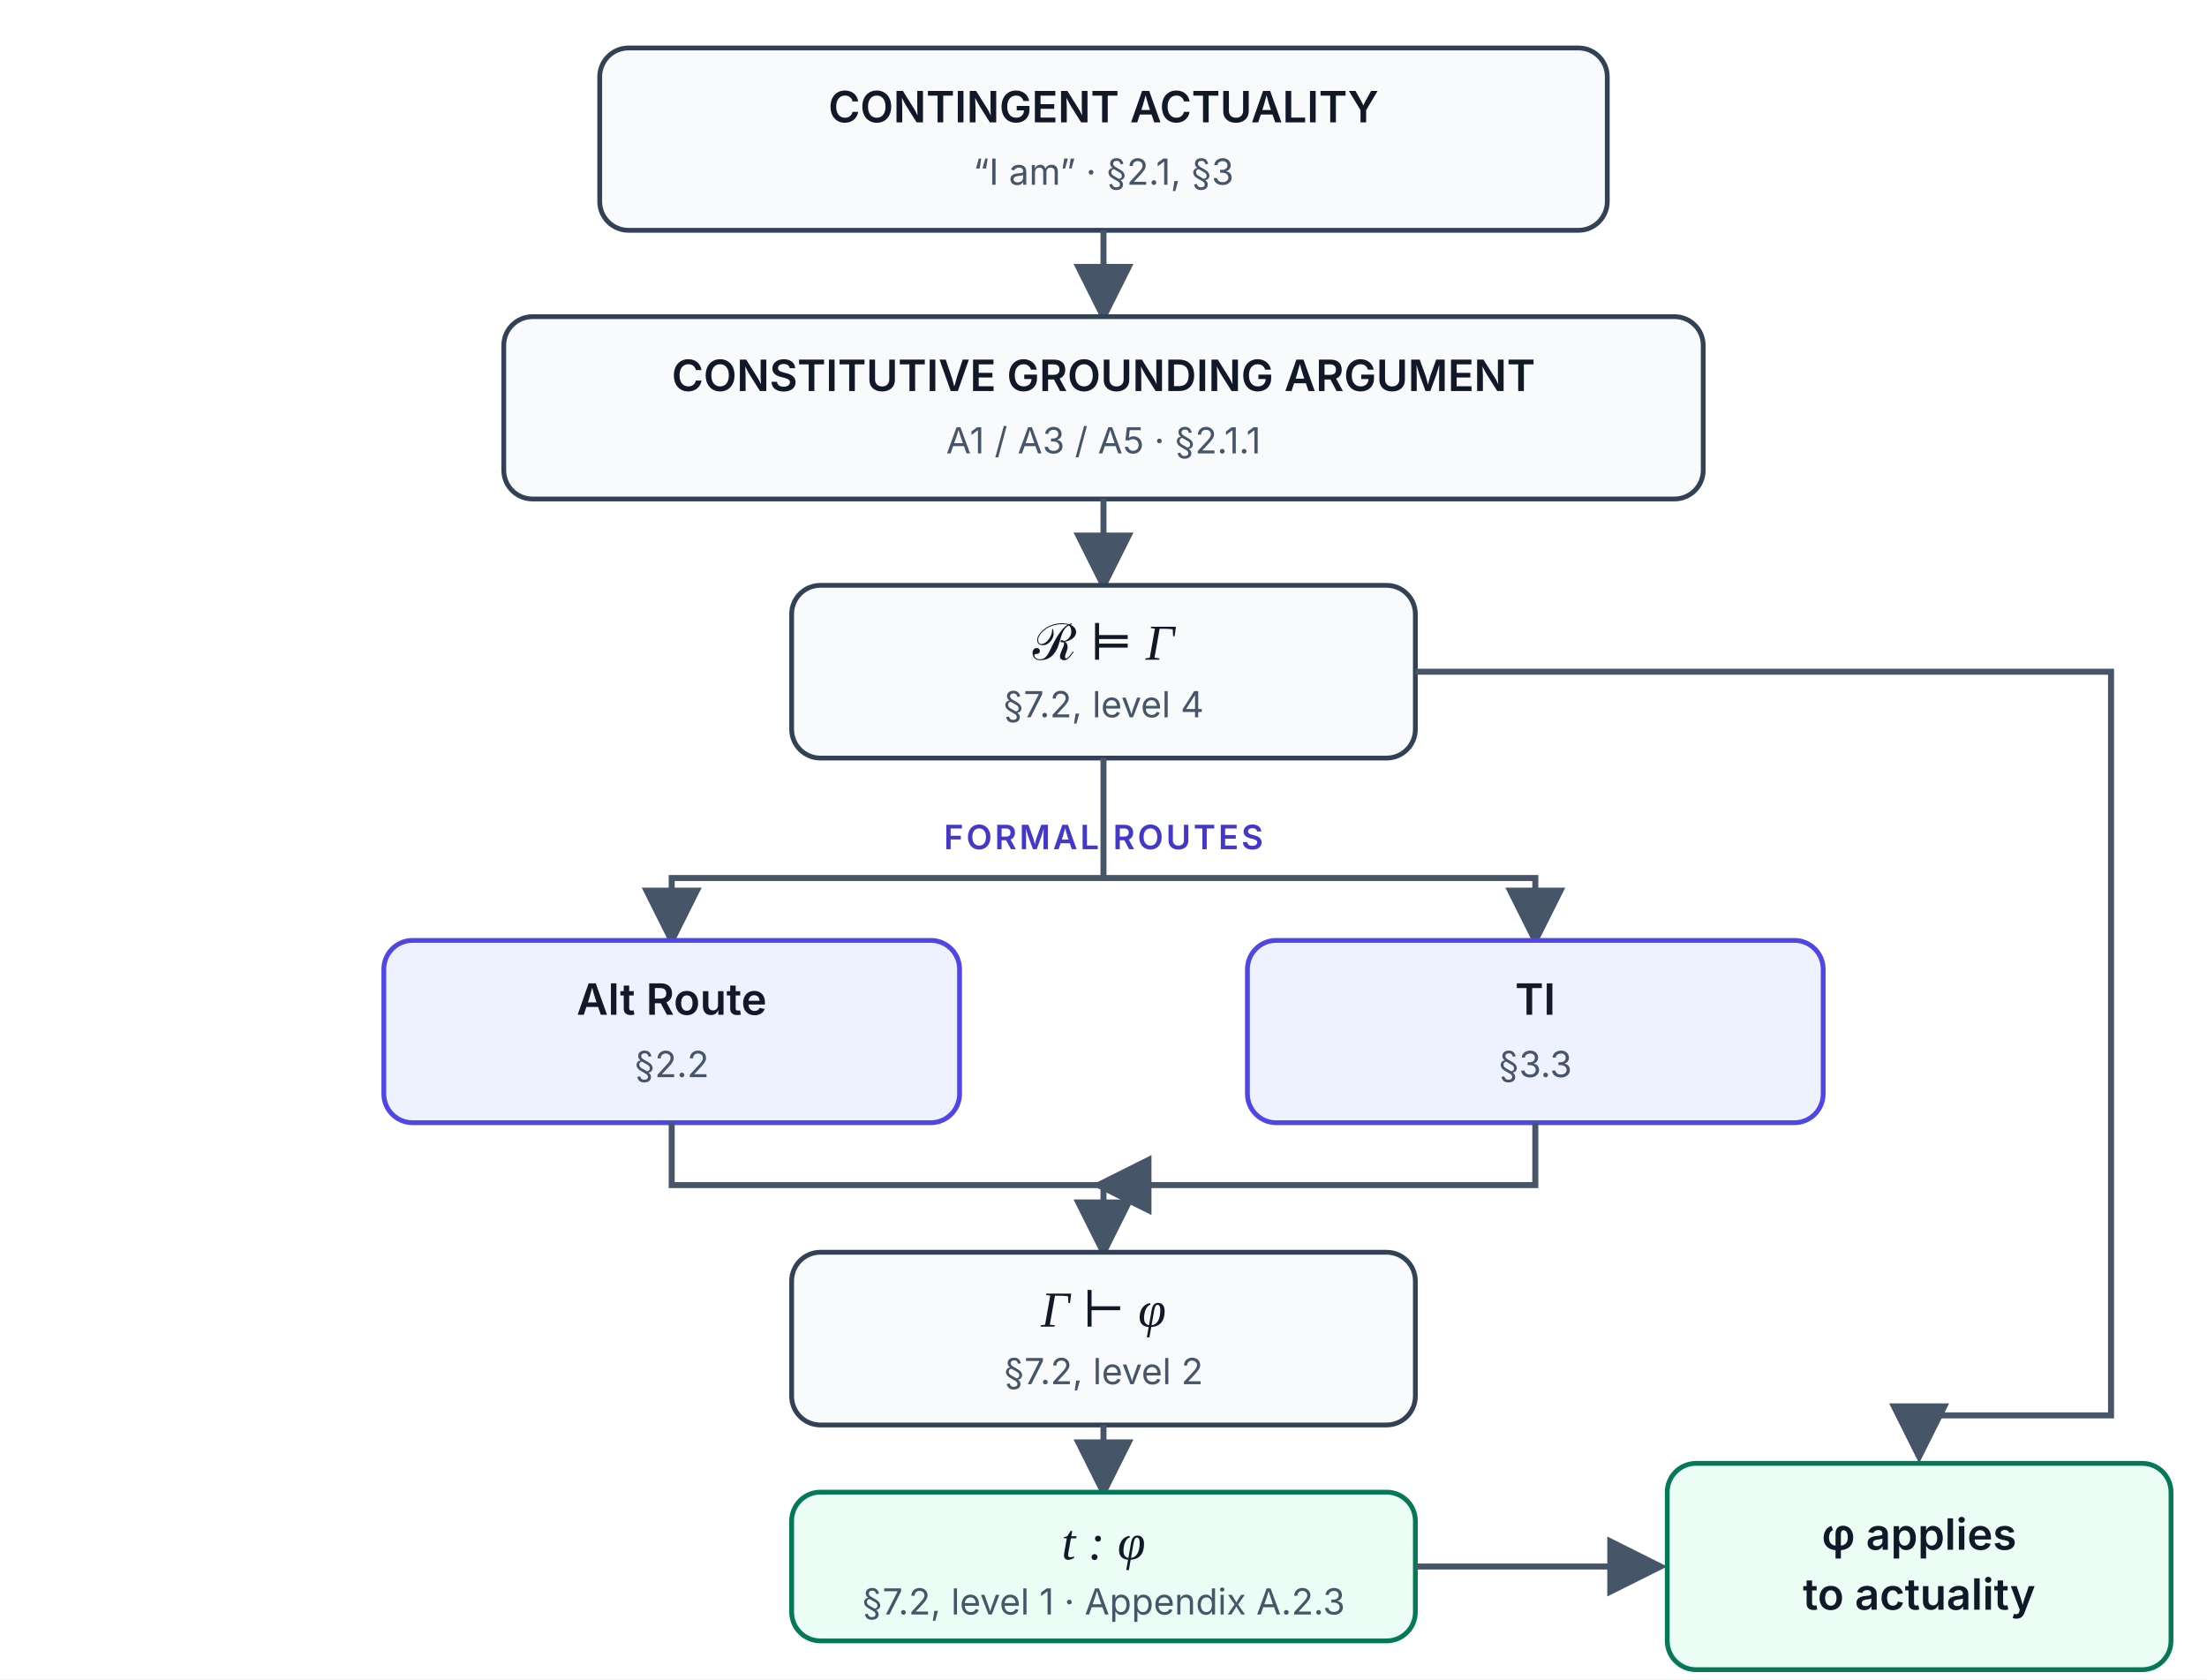
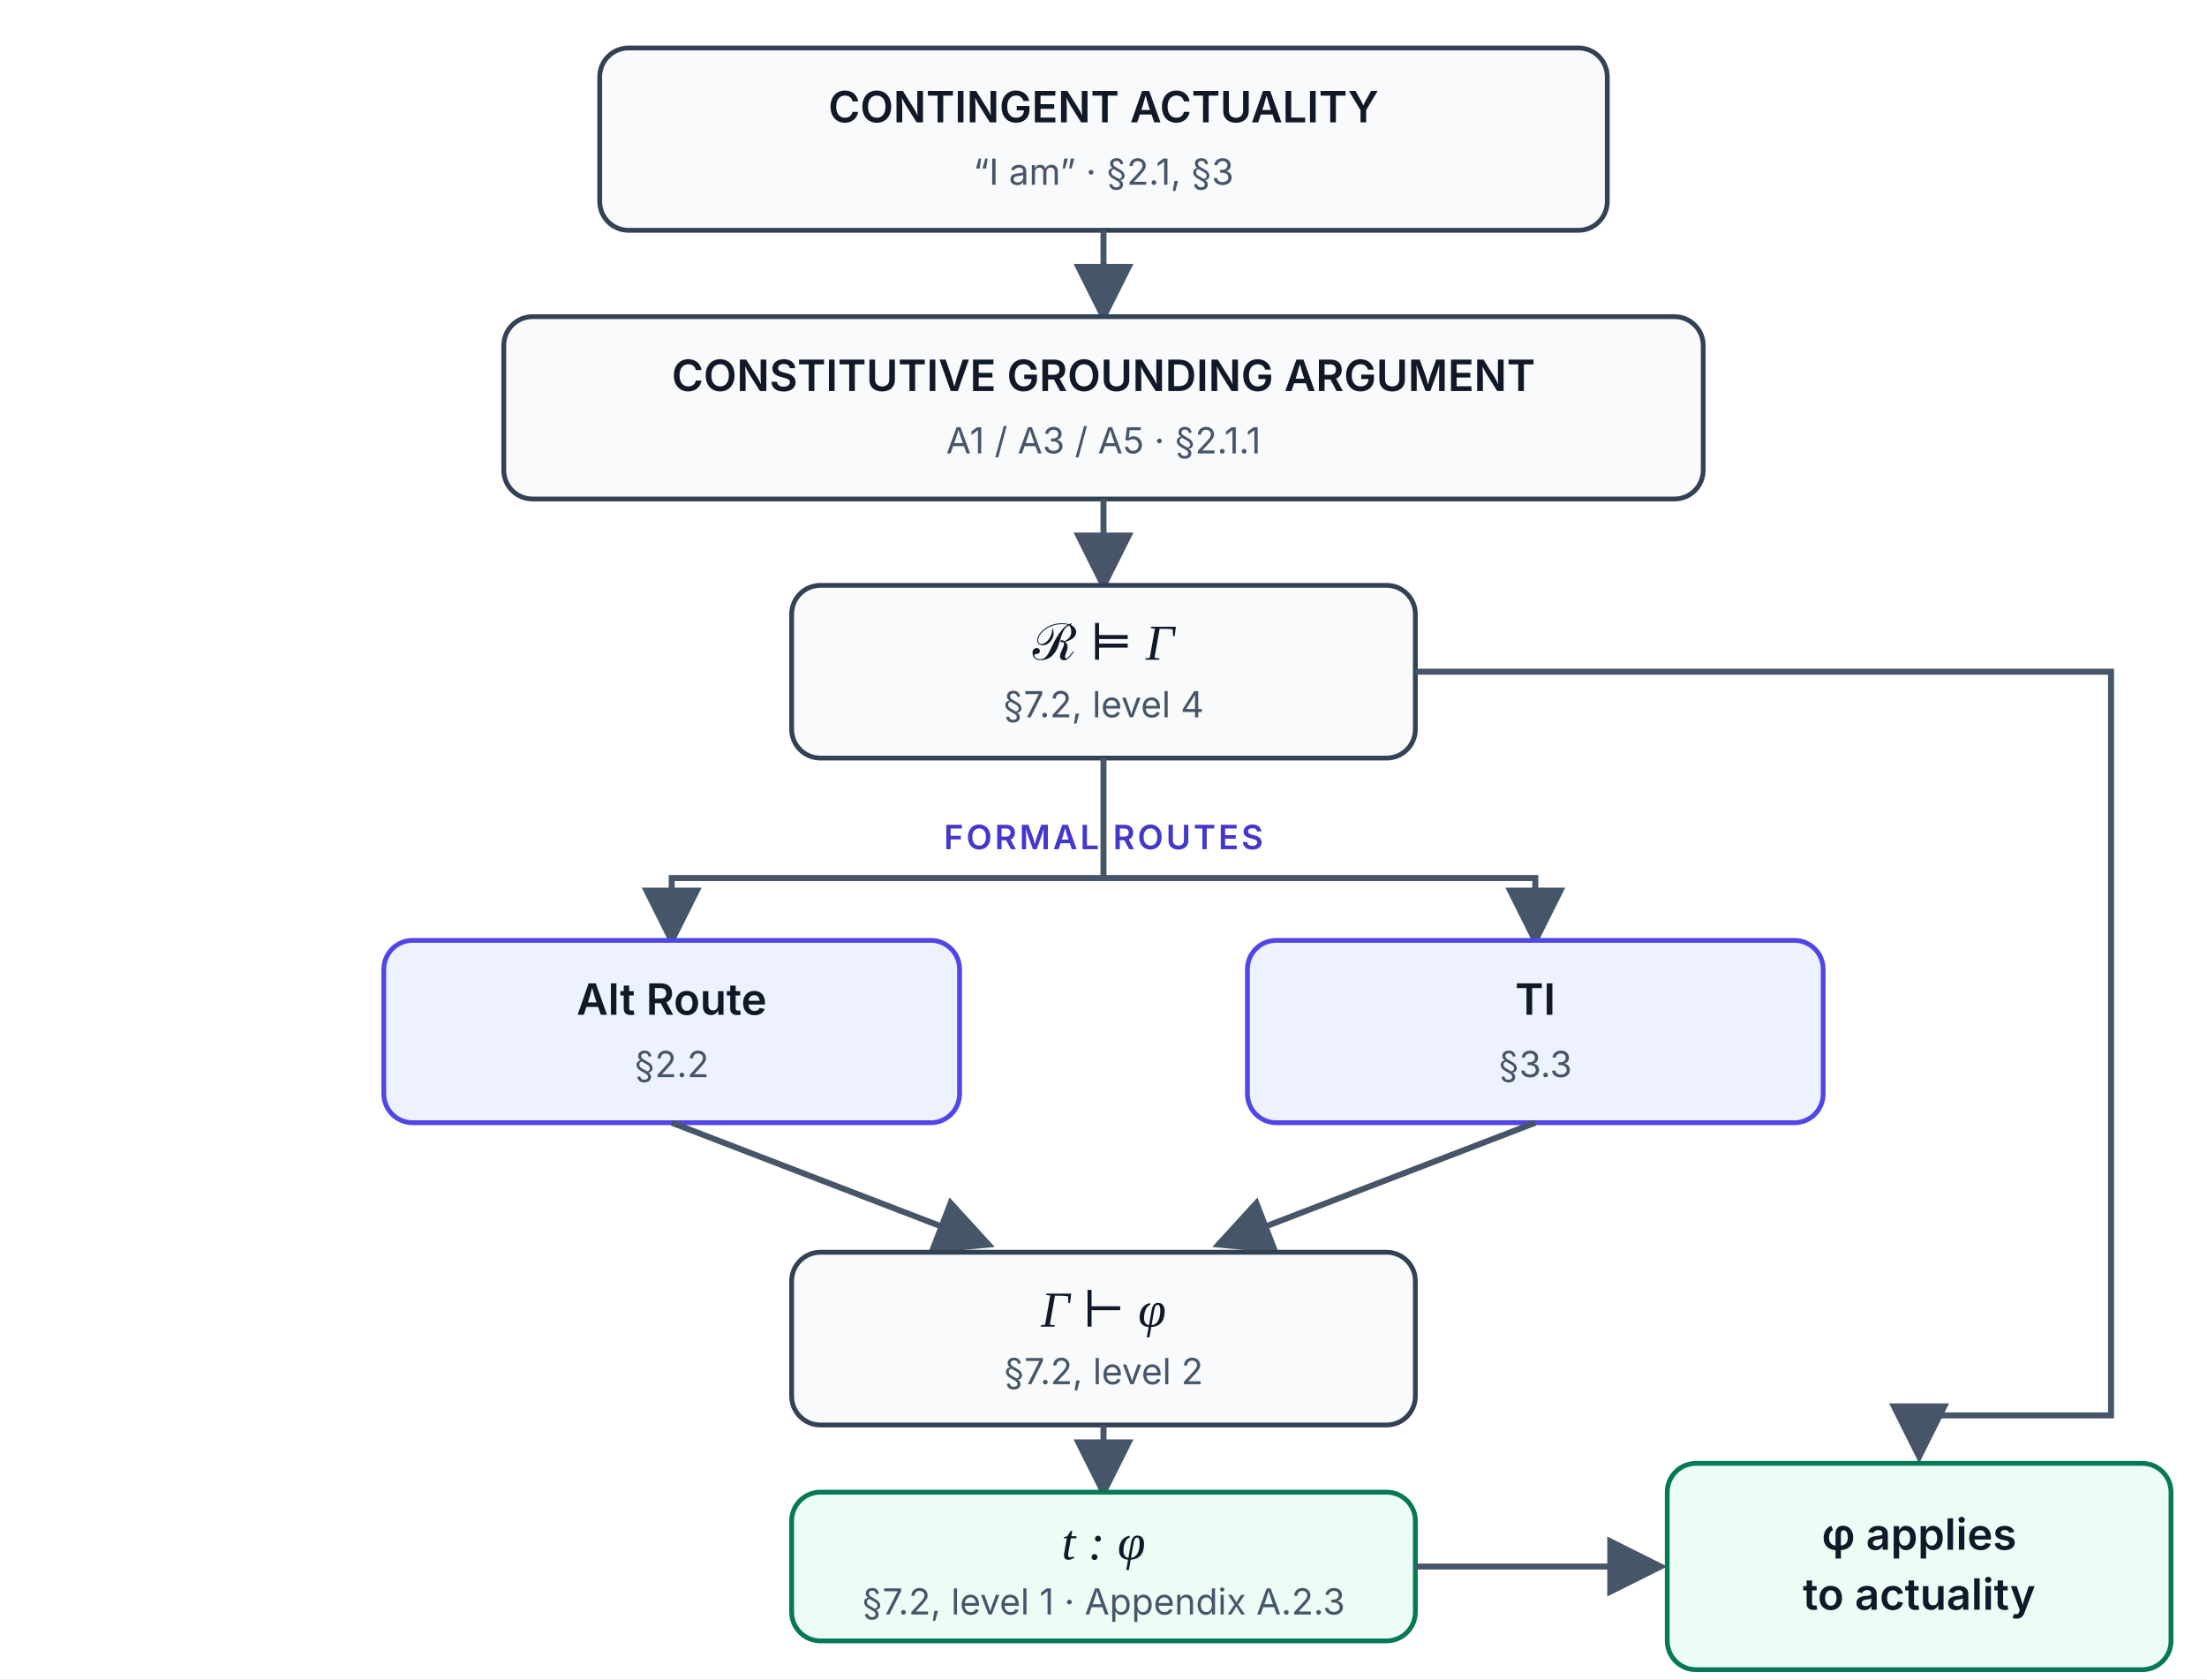
<svg xmlns="http://www.w3.org/2000/svg" viewBox="0 0 920 700" role="img" aria-labelledby="title desc">
  <defs>
    <marker id="arrowhead" markerWidth="10" markerHeight="10" refX="8" refY="5" orient="auto" markerUnits="strokeWidth">
      <path d="M 0 0 L 10 5 L 0 10 z" fill="#475569" />
    </marker>
    <style>
      .background { fill: #ffffff; }
      .box { fill:#f8fafc; stroke:#334155; stroke-width:2; }
      .route { fill:#eef2ff; stroke:#4f46e5; stroke-width:2; }
      .result { fill:#ecfdf5; stroke:#047857; stroke-width:2; }
      .flow { fill:none; stroke:#475569; stroke-width:2.5; marker-end:url(#arrowhead); }
      .label { fill:#111827; font:600 18px system-ui,-apple-system,"Segoe UI",sans-serif; text-anchor:middle; }
      .detail { fill:#475569; font:15px system-ui,-apple-system,"Segoe UI",sans-serif; text-anchor:middle; }
      .section { fill:#4338ca; font:600 14px system-ui,-apple-system,"Segoe UI",sans-serif; text-anchor:middle; letter-spacing:.08em; }
      .formula { fill:#111827; font:italic 21px Georgia,"Times New Roman",serif; text-anchor:middle; }
      @media (prefers-color-scheme: dark) {
        .background { fill: #0d1117; }
        .box { fill:#161b22; stroke:#8c959f; }
        .route { fill:#1f2245; stroke:#a5b4fc; }
        .result { fill:#102a24; stroke:#6ee7b7; }
        .flow { stroke:#b1bac4; }
        .label, .formula { fill:#f0f6fc; }
        .detail { fill:#b1bac4; }
        .section { fill:#c7d2fe; }
      }
    </style>
  </defs>
  <rect class="background" width="920" height="700" />
  <rect class="box" x="250" y="20" width="420" height="76" rx="12" />
  <text class="label" x="460" y="51">CONTINGENT ACTUALITY</text>
  <text class="detail" x="460" y="77">“I am” · §2.1, §3</text>
  <path class="flow" d="M460 96 V130" />
  <rect class="box" x="210" y="132" width="500" height="76" rx="12" />
  <text class="label" x="460" y="163">CONSTITUTIVE GROUNDING ARGUMENT</text>
  <text class="detail" x="460" y="189">A1 / A3 / A5 · §2.1.1</text>
  <path class="flow" d="M460 208 V242" />
  <rect class="box" x="330" y="244" width="260" height="72" rx="12" />
  <text class="formula" x="460" y="275">ℛ ⊨ Γ</text>
  <text class="detail" x="460" y="299">§7.2, level 4</text>
  <text class="section" x="460" y="354">FORMAL ROUTES</text>
  <path class="flow" d="M460 316 V366 H280 V390" />
  <path class="flow" d="M460 366 H640 V390" />
  <rect class="route" x="160" y="392" width="240" height="76" rx="12" />
  <text class="label" x="280" y="423">Alt Route</text>
  <text class="detail" x="280" y="449">§2.2</text>
  <rect class="route" x="520" y="392" width="240" height="76" rx="12" />
  <text class="label" x="640" y="423">TI</text>
  <text class="detail" x="640" y="449">§3.3</text>
-   <path class="flow" d="M280 468 V494 H460 V520" />
-   <path class="flow" d="M640 468 V494 H460" />
+   <path class="flow" d="M280 468 L410 518" />
+   <path class="flow" d="M640 468 L510 518" />
  <rect class="box" x="330" y="522" width="260" height="72" rx="12" />
  <text class="formula" x="460" y="553">Γ ⊢ φ</text>
  <text class="detail" x="460" y="577">§7.2, level 2</text>
  <path class="flow" d="M460 594 V620" />
  <rect class="result" x="330" y="622" width="260" height="62" rx="12" />
  <text class="formula" x="460" y="650">t : φ</text>
  <text class="detail" x="460" y="673">§7.2, level 1 · Appendix A.2.3</text>
  <path class="flow" d="M590 653 H690" />
  <path class="flow" d="M590 280 H880 V590 H800 V605" />
  <rect class="result" x="695" y="610" width="210" height="86" rx="12" />
  <text class="label" x="800" y="646">φ applies</text>
  <text class="label" x="800" y="671">to actuality</text>
</svg>
